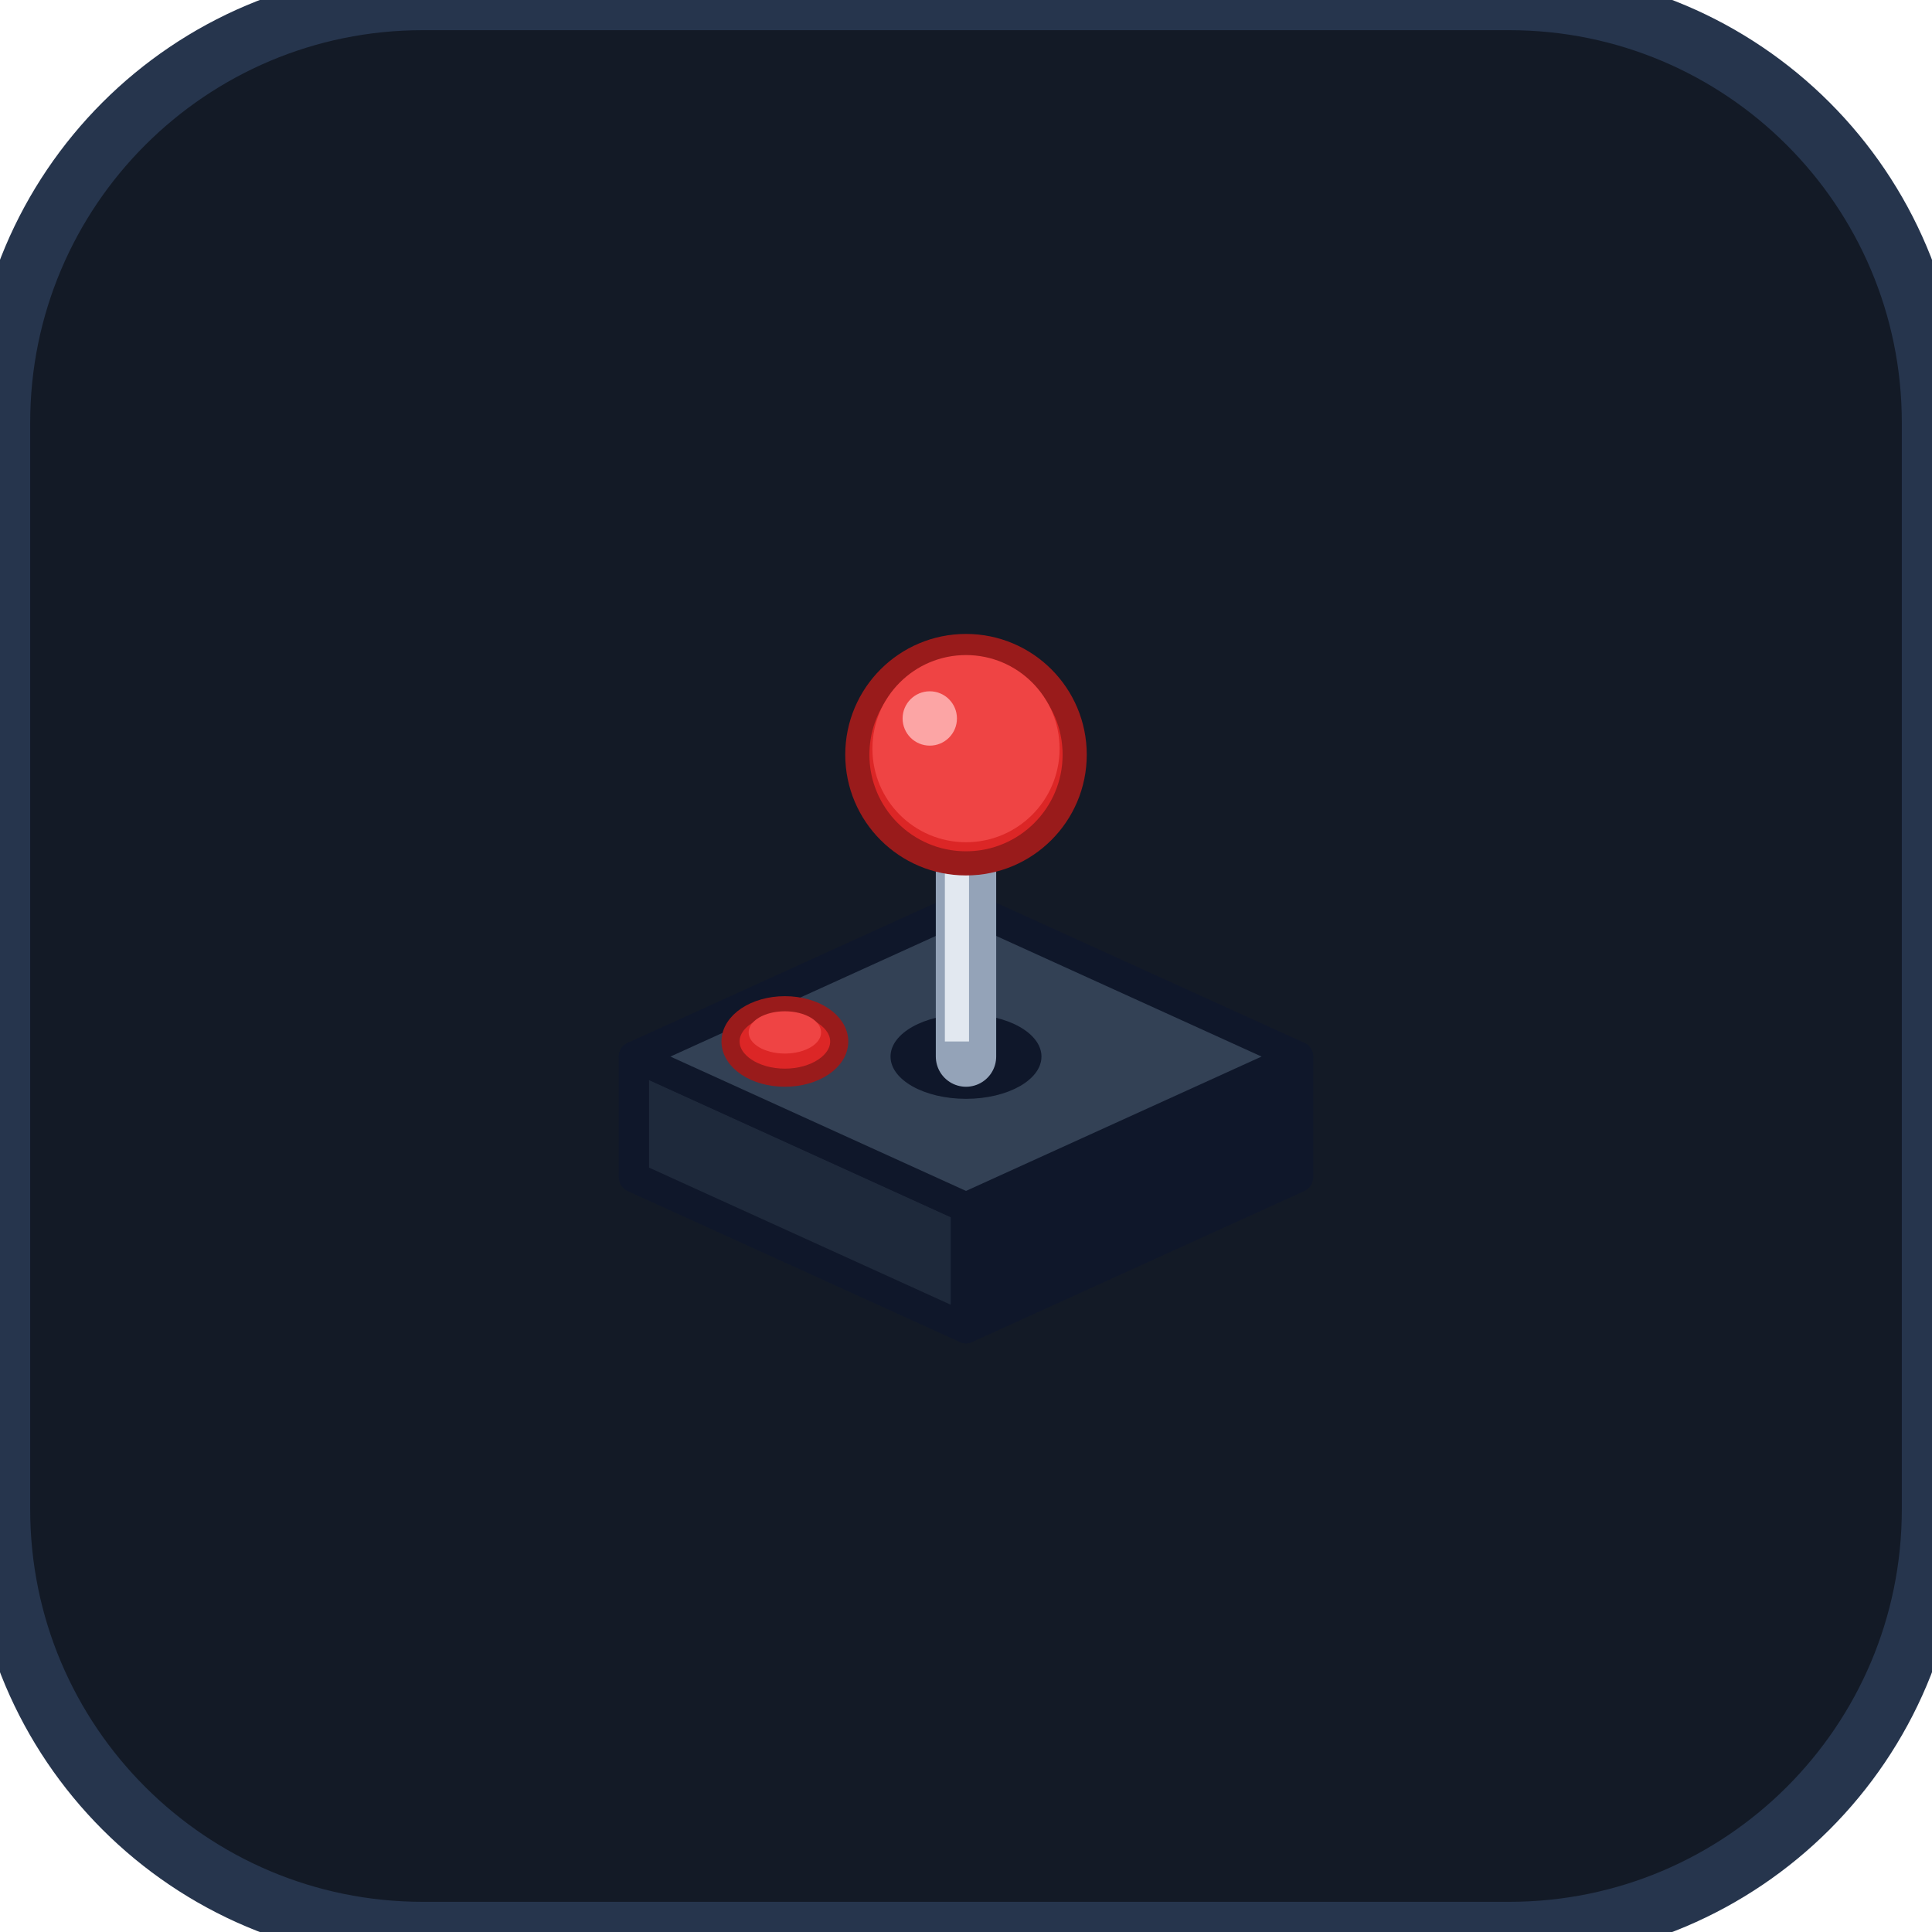
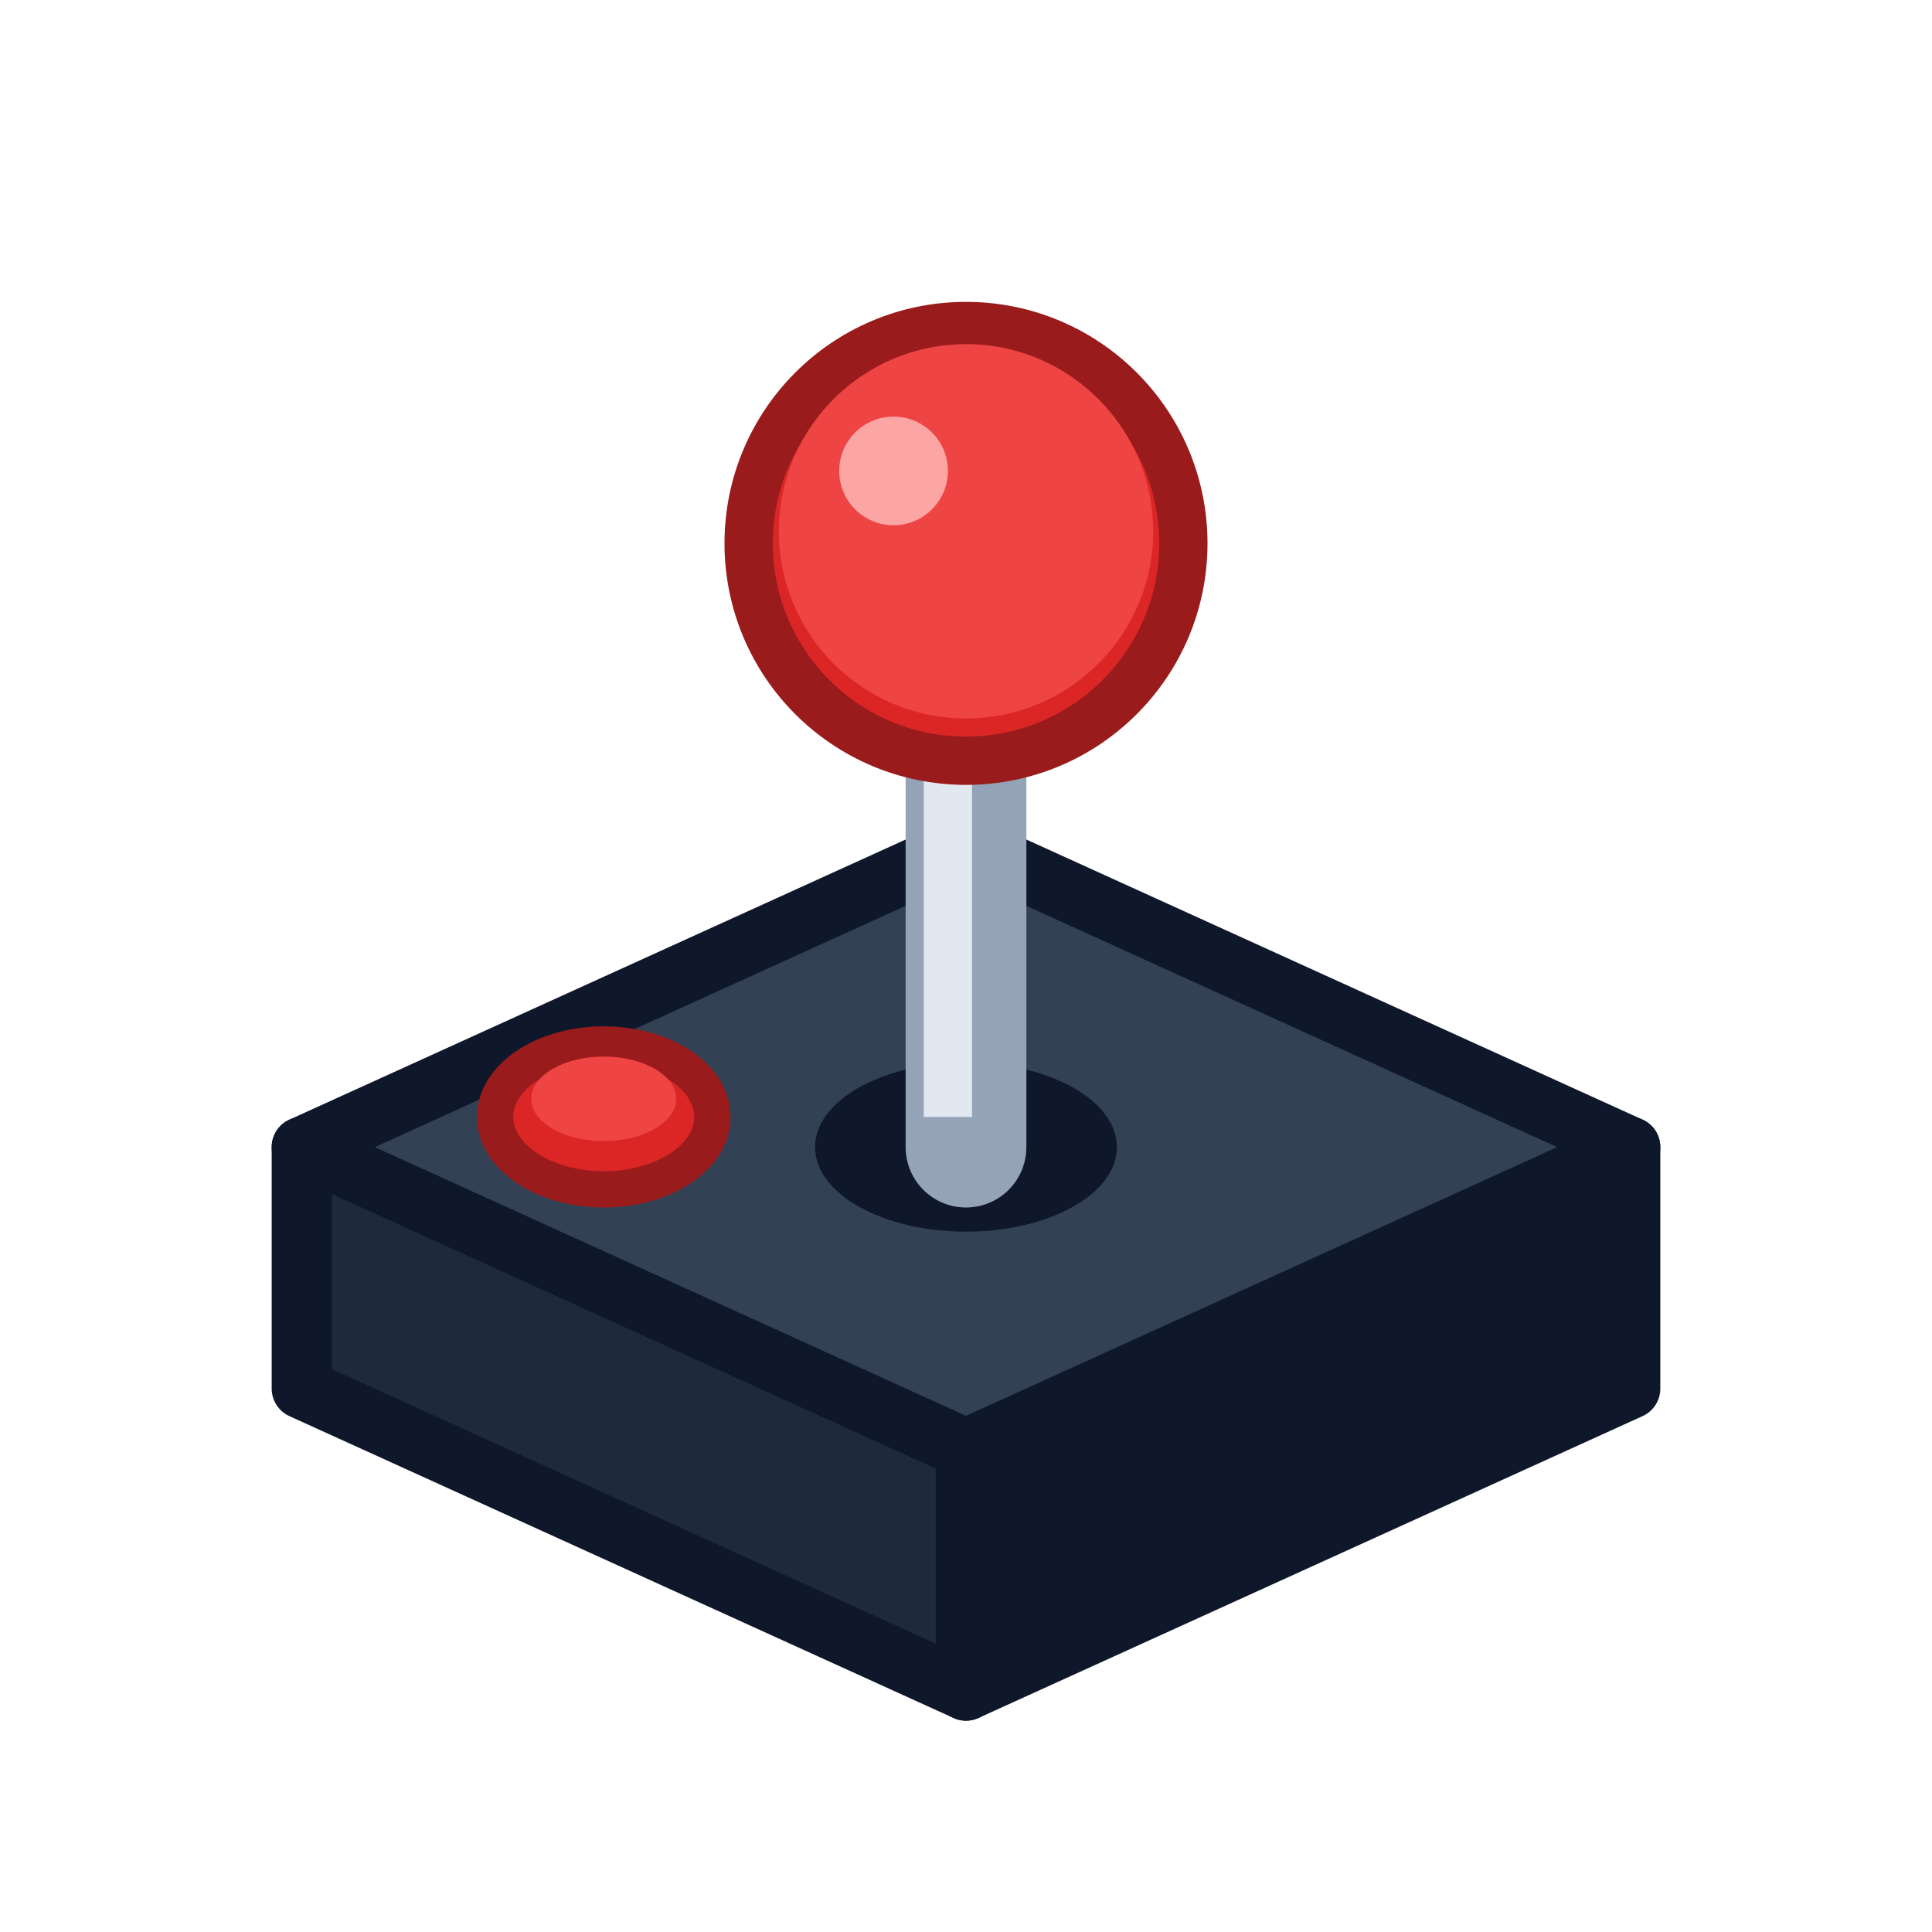
- <svg xmlns="http://www.w3.org/2000/svg" viewBox="0 0 64 64" width="64" height="64" fill="none">
-   <rect width="64" height="64" rx="14" fill="#131A26" stroke="#26354D" stroke-width="2" />
-   <g transform="translate(16, 16) scale(1)">
-     <polygon points="5,19 16,24 16,28 5,23" fill="#1E293B" stroke="#0F172A" stroke-width="1" stroke-linejoin="round" />
-     <polygon points="16,24 27,19 27,23 16,28" fill="#0F172A" stroke="#0F172A" stroke-width="1" stroke-linejoin="round" />
-     <polygon points="16,14 27,19 16,24 5,19" fill="#334155" stroke="#0F172A" stroke-width="1" stroke-linejoin="round" />
-     <ellipse cx="10" cy="18.5" rx="1.8" ry="1.2" fill="#DC2626" stroke="#991B1B" stroke-width="0.6" />
-     <ellipse cx="10" cy="18.2" rx="1.2" ry="0.7" fill="#EF4444" />
-     <ellipse cx="16" cy="19" rx="2.5" ry="1.4" fill="#0F172A" />
-     <line x1="16" y1="19" x2="16" y2="10.5" stroke="#94A3B8" stroke-width="2" stroke-linecap="round" />
-     <line x1="15.7" y1="18.5" x2="15.7" y2="11" stroke="#E2E8F0" stroke-width="0.8" />
-     <circle cx="16" cy="9" r="3.6" fill="#DC2626" stroke="#991B1B" stroke-width="0.8" />
-     <circle cx="16" cy="8.8" r="3.1" fill="#EF4444" />
-     <circle cx="14.8" cy="7.8" r="0.9" fill="#FCA5A5" />
-   </g>
+ <svg xmlns="http://www.w3.org/2000/svg" viewBox="0 0 32 32" width="64" height="64" fill="none">
+   <polygon points="5,19 16,24 16,28 5,23" fill="#1E293B" stroke="#0F172A" stroke-width="1" stroke-linejoin="round" />
+   <polygon points="16,24 27,19 27,23 16,28" fill="#0F172A" stroke="#0F172A" stroke-width="1" stroke-linejoin="round" />
+   <polygon points="16,14 27,19 16,24 5,19" fill="#334155" stroke="#0F172A" stroke-width="1" stroke-linejoin="round" />
+   <ellipse cx="10" cy="18.5" rx="1.8" ry="1.2" fill="#DC2626" stroke="#991B1B" stroke-width="0.6" />
+   <ellipse cx="10" cy="18.2" rx="1.2" ry="0.7" fill="#EF4444" />
+   <ellipse cx="16" cy="19" rx="2.5" ry="1.4" fill="#0F172A" />
+   <line x1="16" y1="19" x2="16" y2="10.5" stroke="#94A3B8" stroke-width="2" stroke-linecap="round" />
+   <line x1="15.7" y1="18.5" x2="15.7" y2="11" stroke="#E2E8F0" stroke-width="0.8" />
+   <circle cx="16" cy="9" r="3.6" fill="#DC2626" stroke="#991B1B" stroke-width="0.8" />
+   <circle cx="16" cy="8.8" r="3.1" fill="#EF4444" />
+   <circle cx="14.8" cy="7.8" r="0.9" fill="#FCA5A5" />
</svg>
